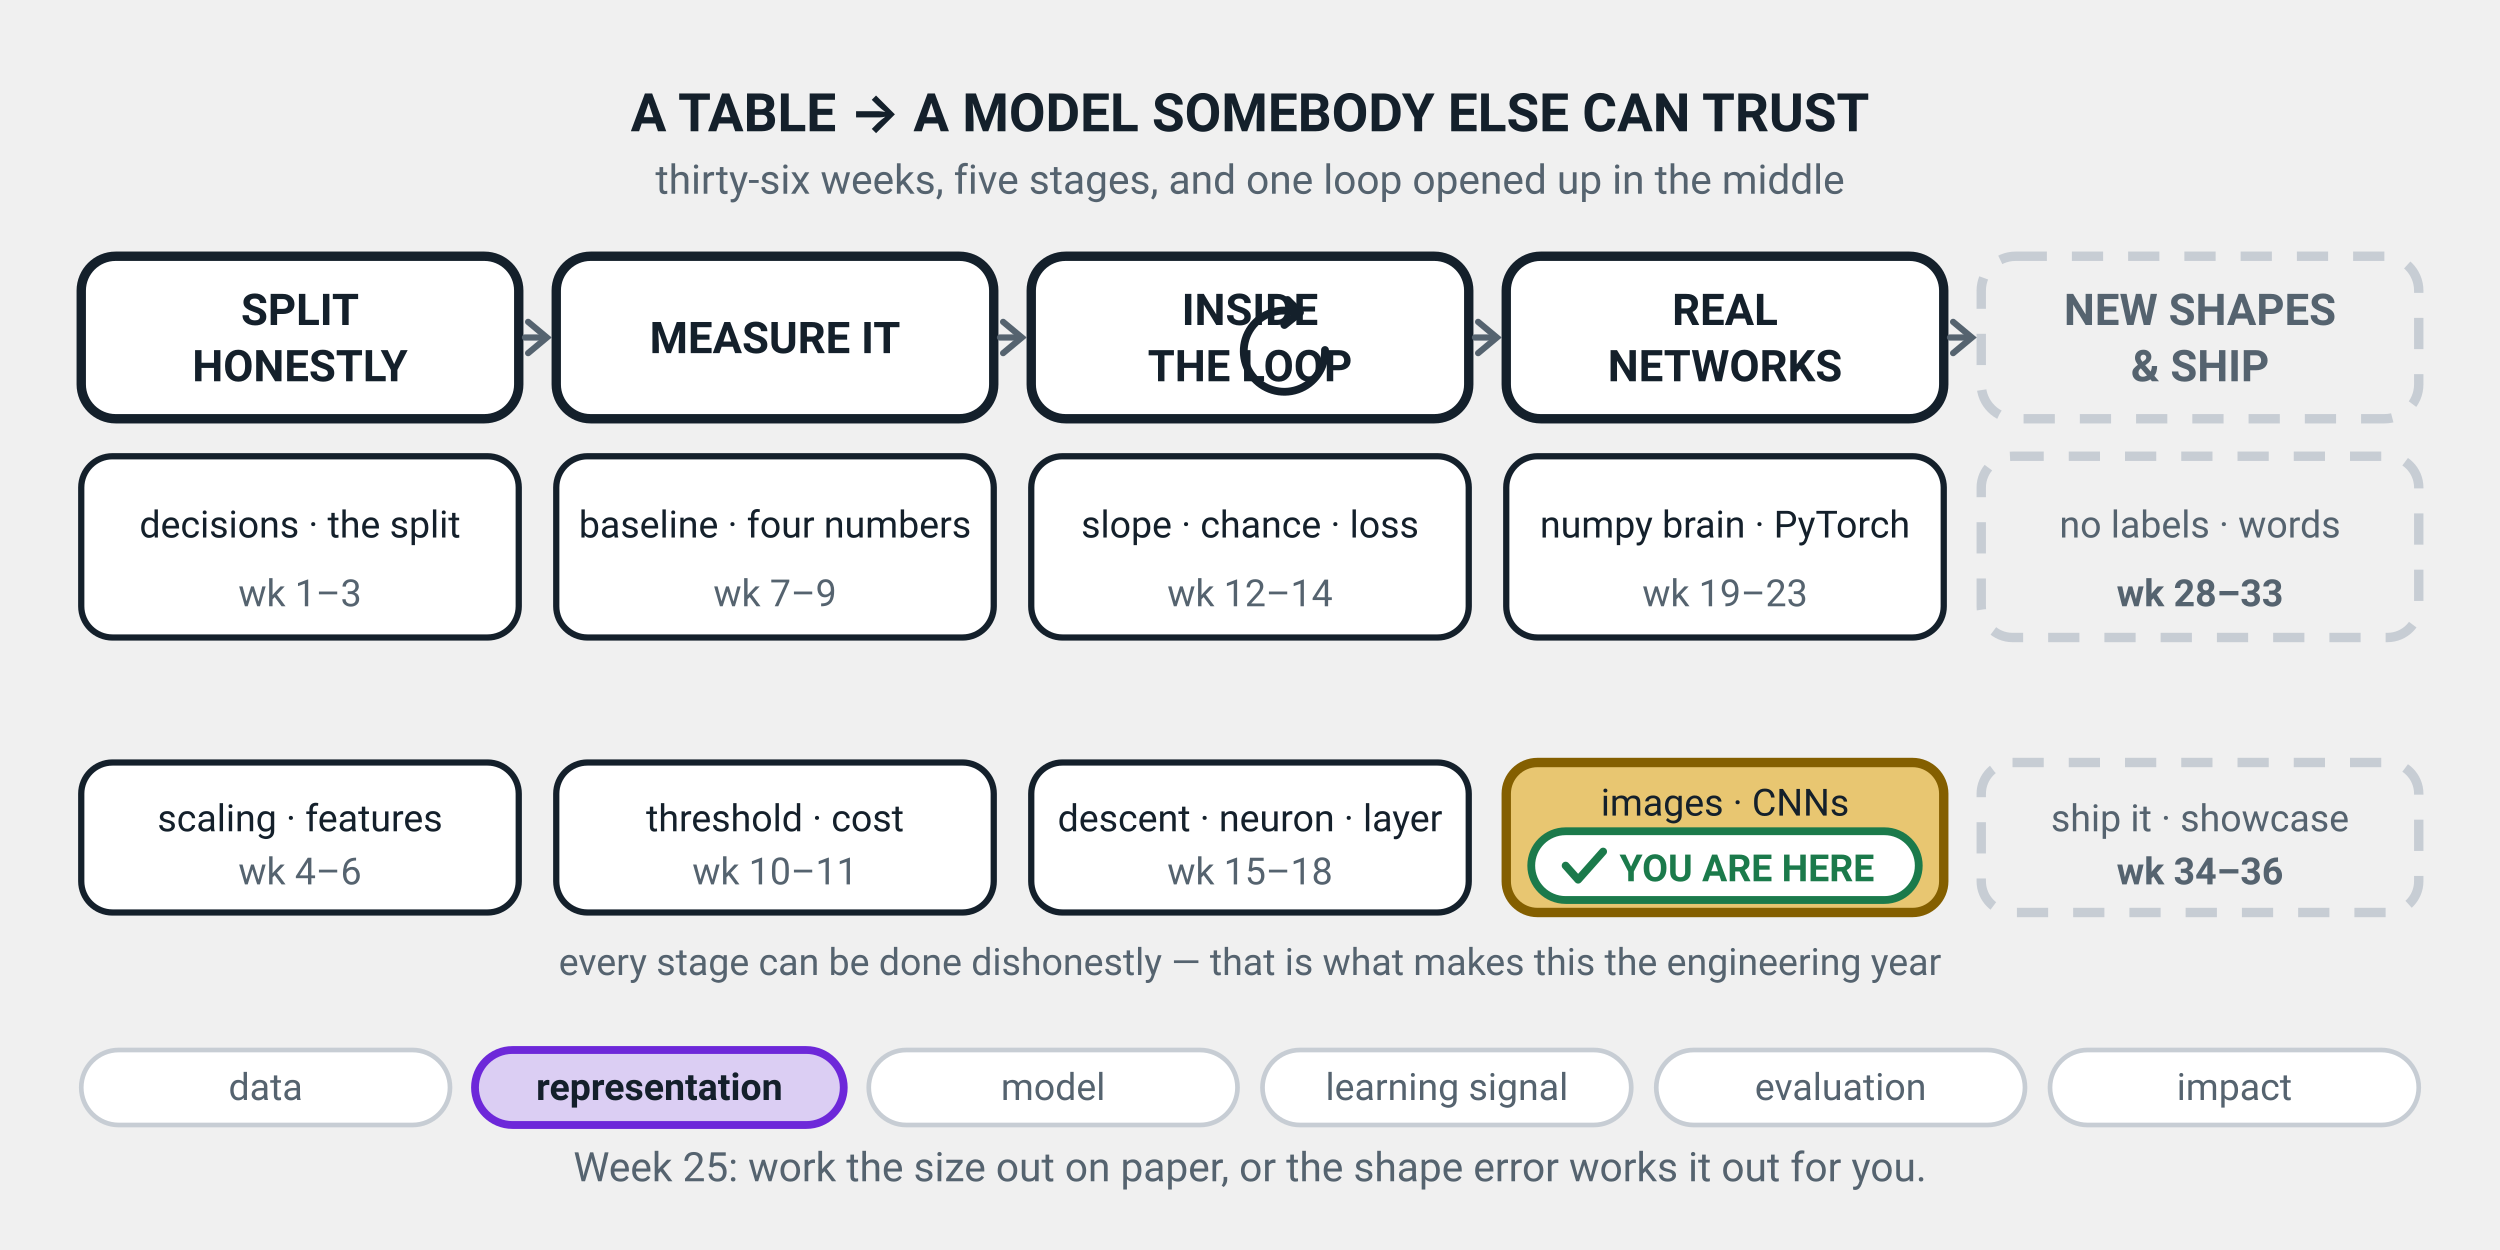
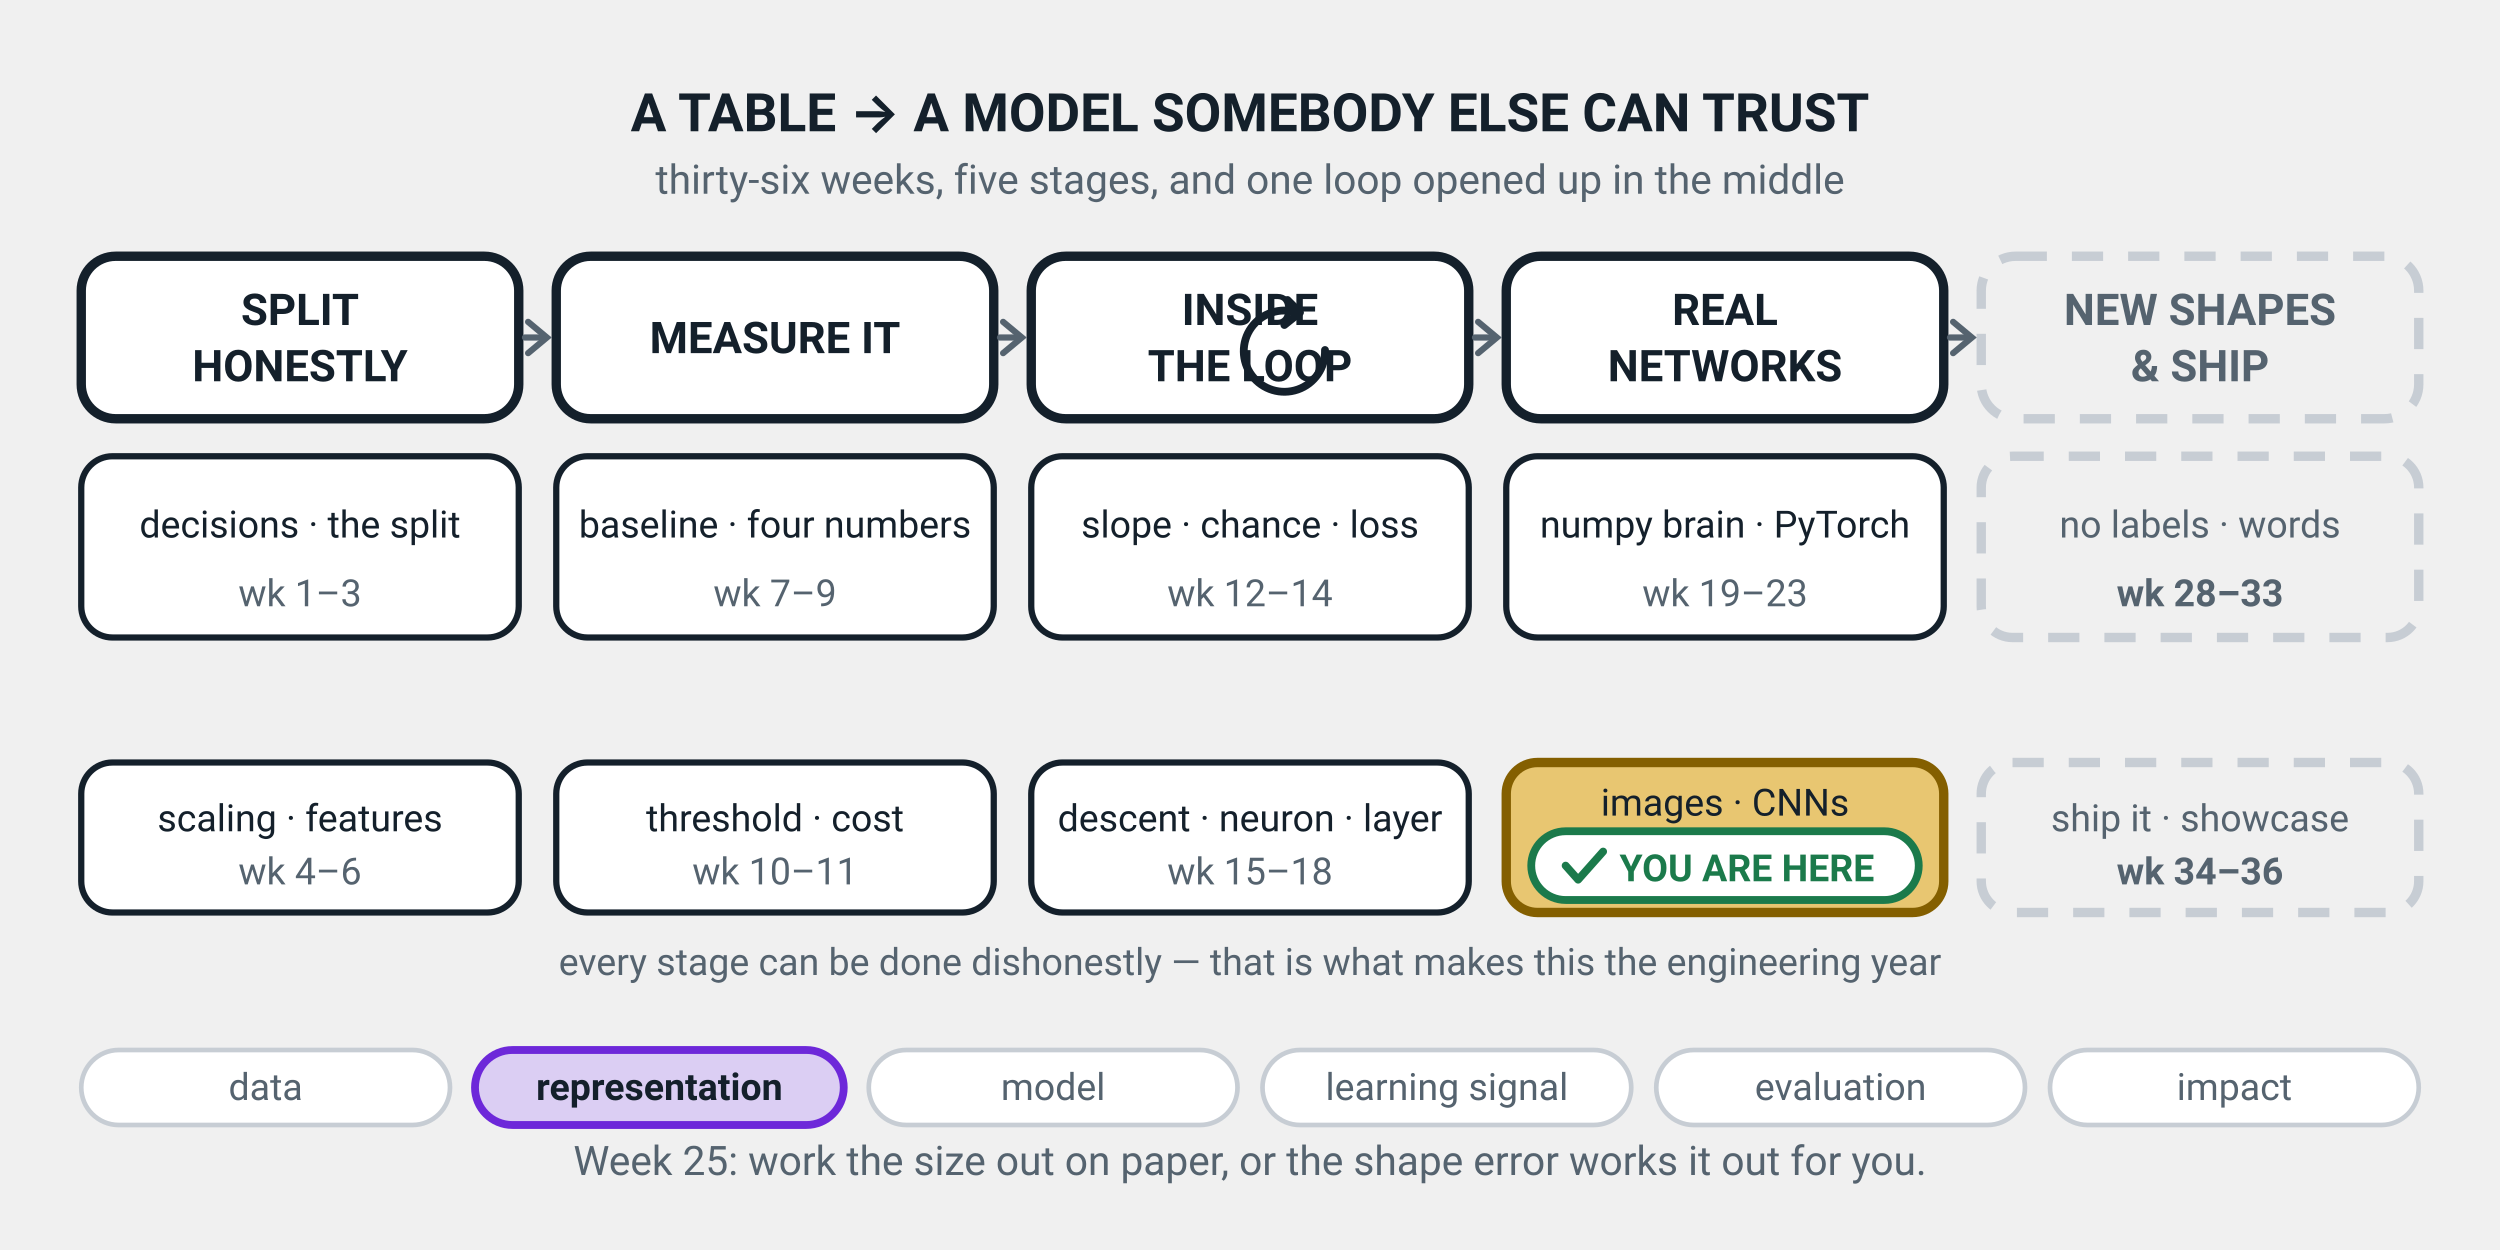
<svg xmlns="http://www.w3.org/2000/svg" viewBox="0 0 800 400" role="img" aria-labelledby="t d" font-family="ui-sans-serif, system-ui, -apple-system, 'Segoe UI', Roboto, sans-serif">
  <text x="400" y="42" text-anchor="middle" font-size="17" font-weight="700" fill="#14202B">
    A TABLE  →  A MODEL SOMEBODY ELSE CAN TRUST</text>
  <text x="400" y="62" text-anchor="middle" font-size="13" fill="#55636F">
    thirty-six weeks, five stages, and one loop opened up in the middle</text>
  <g>
    <rect x="26" y="82" width="140" height="52" rx="11" fill="#FFFFFF" stroke="#14202B" stroke-width="3" />
    <text x="96" y="104" text-anchor="middle" font-size="14" font-weight="700" fill="#14202B">SPLIT</text>
    <text x="96" y="122" text-anchor="middle" font-size="14" font-weight="700" fill="#14202B">HONESTLY</text>
    <rect x="26" y="146" width="140" height="58" rx="10" fill="#FFFFFF" stroke="#14202B" stroke-width="2" />
    <text x="96" y="172" text-anchor="middle" font-size="12" fill="#14202B">decisions · the split</text>
    <text x="96" y="194" text-anchor="middle" font-size="12" fill="#55636F">wk 1–3</text>
    <rect x="26" y="244" width="140" height="48" rx="10" fill="#FFFFFF" stroke="#14202B" stroke-width="2" />
    <text x="96" y="266" text-anchor="middle" font-size="12" fill="#14202B">scaling · features</text>
    <text x="96" y="283" text-anchor="middle" font-size="12" fill="#55636F">wk 4–6</text>
  </g>
  <g>
    <rect x="178" y="82" width="140" height="52" rx="11" fill="#FFFFFF" stroke="#14202B" stroke-width="3" />
    <text x="248" y="113" text-anchor="middle" font-size="14" font-weight="700" fill="#14202B">MEASURE IT</text>
    <rect x="178" y="146" width="140" height="58" rx="10" fill="#FFFFFF" stroke="#14202B" stroke-width="2" />
    <text x="248" y="172" text-anchor="middle" font-size="12" fill="#14202B">baseline · four numbers</text>
    <text x="248" y="194" text-anchor="middle" font-size="12" fill="#55636F">wk 7–9</text>
    <rect x="178" y="244" width="140" height="48" rx="10" fill="#FFFFFF" stroke="#14202B" stroke-width="2" />
    <text x="248" y="266" text-anchor="middle" font-size="12" fill="#14202B">threshold · cost</text>
    <text x="248" y="283" text-anchor="middle" font-size="12" fill="#55636F">wk 10–11</text>
  </g>
  <g>
    <rect x="330" y="82" width="140" height="52" rx="11" fill="#FFFFFF" stroke="#14202B" stroke-width="3" />
    <text x="400" y="104" text-anchor="middle" font-size="14" font-weight="700" fill="#14202B">INSIDE</text>
    <text x="400" y="122" text-anchor="middle" font-size="14" font-weight="700" fill="#14202B">THE LOOP</text>
    <path d="M424 112 a 13 13 0 1 1 -9 -12" fill="none" stroke="#14202B" stroke-width="2.5" stroke-linecap="round" />
    <path d="M412 96 l4 4 -5 4" fill="none" stroke="#14202B" stroke-width="2.5" stroke-linecap="round" stroke-linejoin="round" />
    <rect x="330" y="146" width="140" height="58" rx="10" fill="#FFFFFF" stroke="#14202B" stroke-width="2" />
    <text x="400" y="172" text-anchor="middle" font-size="12" fill="#14202B">slope · chance · loss</text>
    <text x="400" y="194" text-anchor="middle" font-size="12" fill="#55636F">wk 12–14</text>
    <rect x="330" y="244" width="140" height="48" rx="10" fill="#FFFFFF" stroke="#14202B" stroke-width="2" />
    <text x="400" y="266" text-anchor="middle" font-size="12" fill="#14202B">descent · neuron · layer</text>
    <text x="400" y="283" text-anchor="middle" font-size="12" fill="#55636F">wk 15–18</text>
  </g>
  <g>
    <rect x="482" y="82" width="140" height="52" rx="11" fill="#FFFFFF" stroke="#14202B" stroke-width="3" />
    <text x="552" y="104" text-anchor="middle" font-size="14" font-weight="700" fill="#14202B">REAL</text>
    <text x="552" y="122" text-anchor="middle" font-size="14" font-weight="700" fill="#14202B">NETWORKS</text>
    <rect x="482" y="146" width="140" height="58" rx="10" fill="#FFFFFF" stroke="#14202B" stroke-width="2" />
    <text x="552" y="172" text-anchor="middle" font-size="12" fill="#14202B">numpy brain · PyTorch</text>
    <text x="552" y="194" text-anchor="middle" font-size="12" fill="#55636F">wk 19–23</text>
    <rect x="482" y="244" width="140" height="48" rx="10" fill="#E8C671" stroke="#845F00" stroke-width="3" />
    <text x="552" y="261" text-anchor="middle" font-size="12" fill="#14202B">images · CNNs</text>
    <rect x="490" y="266" width="124" height="22" rx="11" fill="#FFFFFF" stroke="#1B7A4B" stroke-width="2.5" />
    <path d="M501 277 l4 4.5 l8 -9" fill="none" stroke="#1B7A4B" stroke-width="2.5" stroke-linecap="round" stroke-linejoin="round" />
    <text x="559" y="282" text-anchor="middle" font-size="12" font-weight="700" fill="#1B7A4B">YOU ARE HERE</text>
  </g>
  <g>
    <rect x="634" y="82" width="140" height="52" rx="11" fill="none" stroke="#C7CDD4" stroke-width="3" stroke-dasharray="10 8" />
    <text x="704" y="104" text-anchor="middle" font-size="14" font-weight="700" fill="#55636F">NEW SHAPES</text>
    <text x="704" y="122" text-anchor="middle" font-size="14" font-weight="700" fill="#55636F">&amp; SHIP</text>
    <rect x="634" y="146" width="140" height="58" rx="10" fill="none" stroke="#C7CDD4" stroke-width="3" stroke-dasharray="10 8" />
    <text x="704" y="172" text-anchor="middle" font-size="12" fill="#55636F">no labels · words</text>
    <text x="704" y="194" text-anchor="middle" font-size="12" font-weight="700" fill="#55636F">wk 28–33</text>
    <rect x="634" y="244" width="140" height="48" rx="10" fill="none" stroke="#C7CDD4" stroke-width="3" stroke-dasharray="10 8" />
    <text x="704" y="266" text-anchor="middle" font-size="12" fill="#55636F">ship it · showcase</text>
    <text x="704" y="283" text-anchor="middle" font-size="12" font-weight="700" fill="#55636F">wk 34–36</text>
  </g>
  <g stroke="#55636F" stroke-width="2" fill="none" stroke-linecap="round">
    <path d="M168 108 L174 108" />
    <path d="M169 103 l6 5 -6 5" />
    <path d="M320 108 L326 108" />
    <path d="M321 103 l6 5 -6 5" />
    <path d="M472 108 L478 108" />
    <path d="M473 103 l6 5 -6 5" />
    <path d="M624 108 L630 108" />
    <path d="M625 103 l6 5 -6 5" />
  </g>
  <text x="400" y="312" text-anchor="middle" font-size="12" fill="#55636F">
    every stage can be done dishonestly — that is what makes this the engineering year</text>
  <g font-size="12" text-anchor="middle">
    <rect x="26" y="336" width="118" height="24" rx="12" fill="#FFFFFF" stroke="#C7CDD4" stroke-width="1.5" />
    <text x="85" y="352" fill="#55636F">data</text>
    <rect x="152" y="336" width="118" height="24" rx="12" fill="#DBCEF3" stroke="#6D28D9" stroke-width="2.5" />
    <text x="211" y="352" font-weight="700" fill="#14202B">representation</text>
    <rect x="278" y="336" width="118" height="24" rx="12" fill="#FFFFFF" stroke="#C7CDD4" stroke-width="1.5" />
    <text x="337" y="352" fill="#55636F">model</text>
    <rect x="404" y="336" width="118" height="24" rx="12" fill="#FFFFFF" stroke="#C7CDD4" stroke-width="1.5" />
    <text x="463" y="352" fill="#55636F">learning signal</text>
    <rect x="530" y="336" width="118" height="24" rx="12" fill="#FFFFFF" stroke="#C7CDD4" stroke-width="1.5" />
    <text x="589" y="352" fill="#55636F">evaluation</text>
    <rect x="656" y="336" width="118" height="24" rx="12" fill="#FFFFFF" stroke="#C7CDD4" stroke-width="1.5" />
    <text x="715" y="352" fill="#55636F">impact</text>
  </g>
-   <text x="400" y="378" text-anchor="middle" font-size="13" fill="#55636F">
+   <text x="400" y="376" text-anchor="middle" font-size="13" fill="#55636F">
    Week 25: work the size out on paper, or the shape error works it out for you.</text>
</svg>
